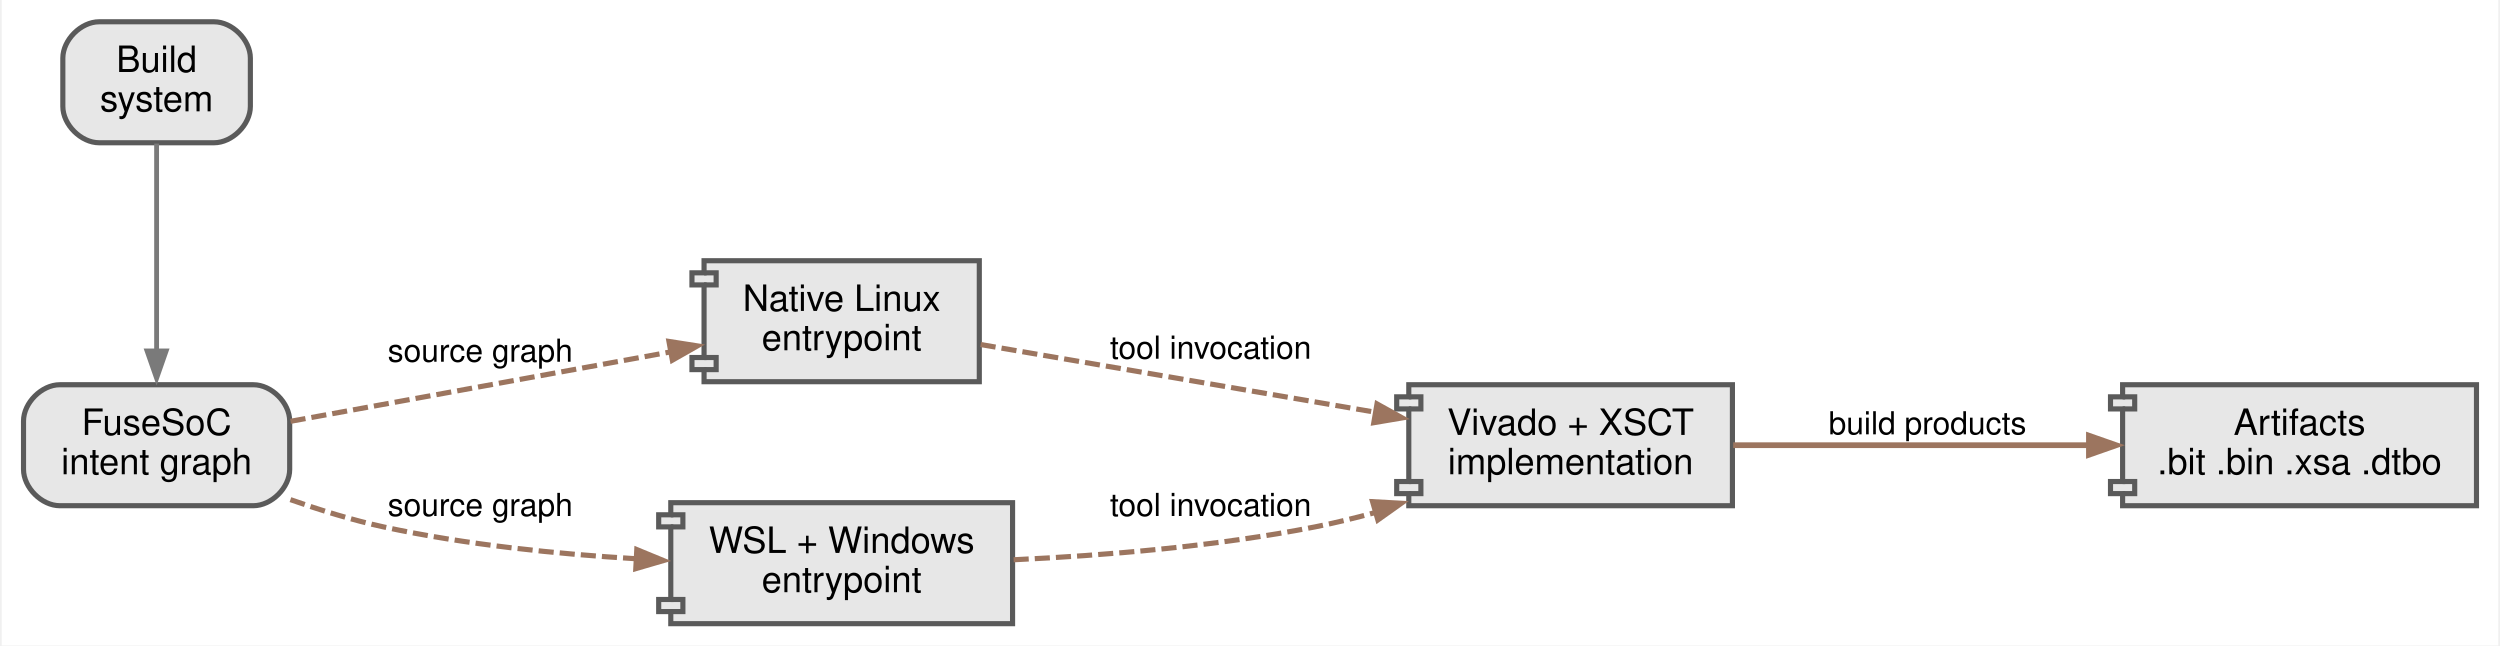
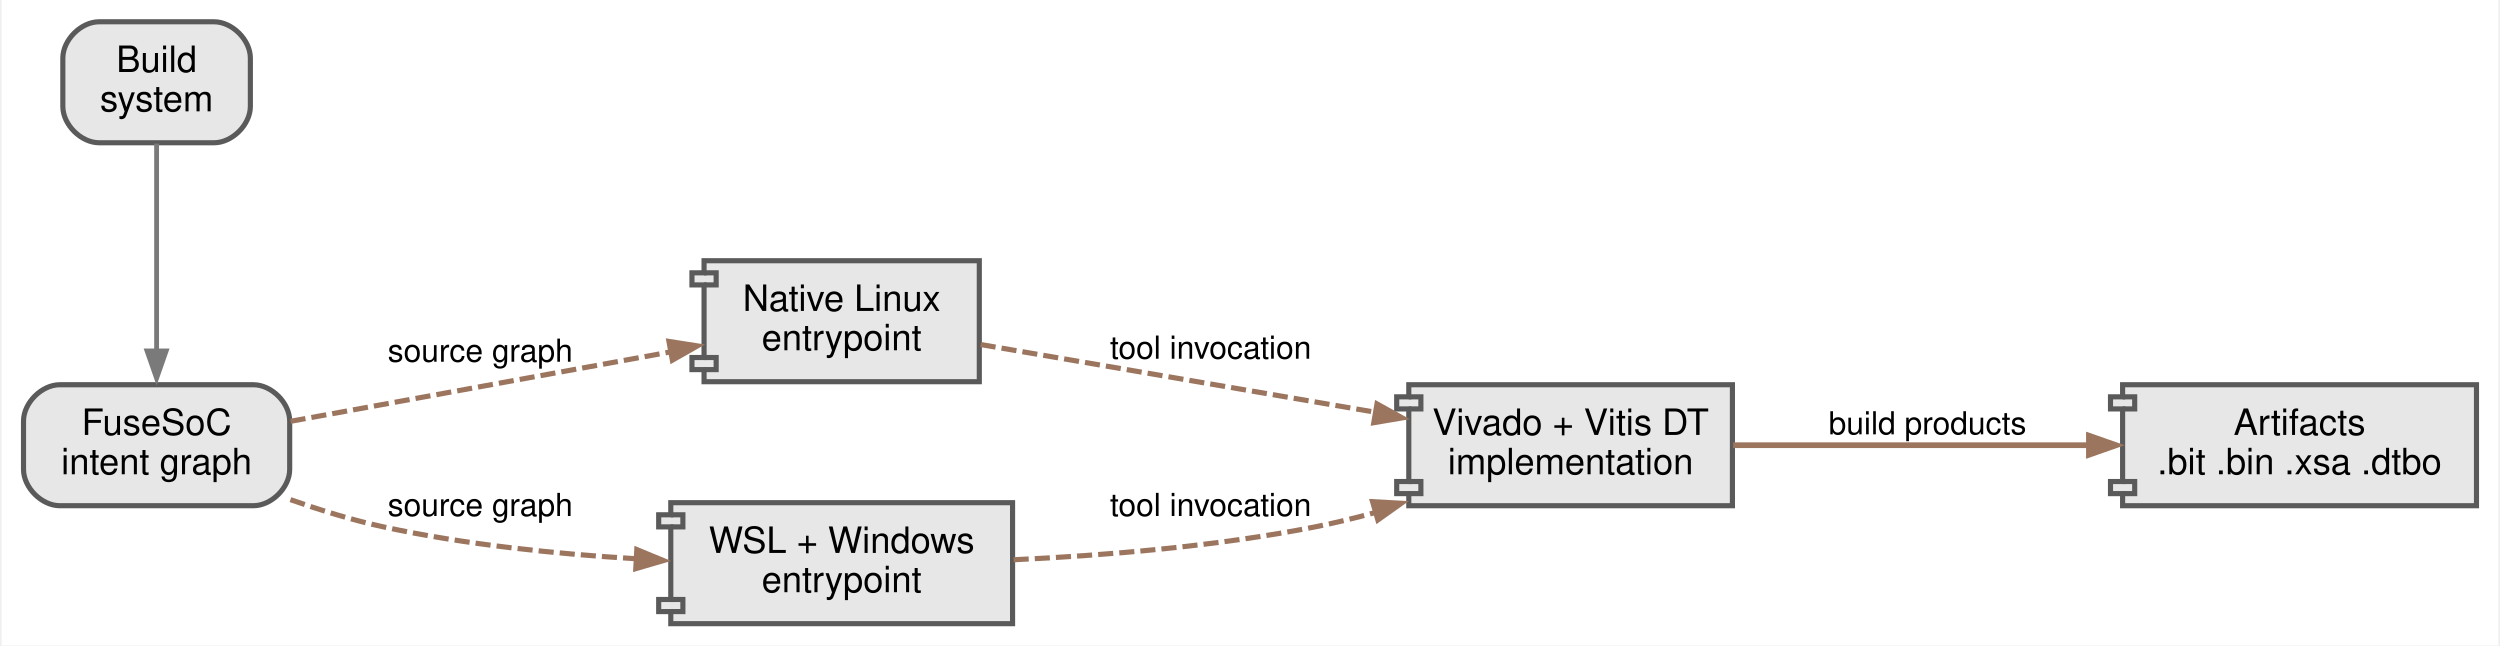
<svg xmlns="http://www.w3.org/2000/svg" width="825pt" height="213pt" viewBox="0.00 0.00 825.40 213.40">
  <g id="graph0" class="graph" transform="scale(1 1) rotate(0) translate(7.2 206.2)">
    <polygon fill="white" stroke="none" points="-7.2,7.2 -7.2,-206.2 818.2,-206.2 818.2,7.2 -7.2,7.2" />
    <g id="node1" class="node">
      <path fill="#e7e7e7" stroke="#5a5a5a" stroke-width="1.7" d="M63,-199C63,-199 25,-199 25,-199 19,-199 13,-193 13,-187 13,-187 13,-171 13,-171 13,-165 19,-159 25,-159 25,-159 63,-159 63,-159 69,-159 75,-165 75,-171 75,-171 75,-187 75,-187 75,-193 69,-199 63,-199" />
      <text text-anchor="middle" x="44" y="-182.4" font-family="Helvetica,sans-Serif" font-size="12.00">Build</text>
      <text text-anchor="middle" x="44" y="-169.4" font-family="Helvetica,sans-Serif" font-size="12.00">system</text>
    </g>
    <g id="node2" class="node">
      <path fill="#e7e7e7" stroke="#5a5a5a" stroke-width="1.7" d="M76,-79C76,-79 12,-79 12,-79 6,-79 0,-73 0,-67 0,-67 0,-51 0,-51 0,-45 6,-39 12,-39 12,-39 76,-39 76,-39 82,-39 88,-45 88,-51 88,-51 88,-67 88,-67 88,-73 82,-79 76,-79" />
      <text text-anchor="middle" x="44" y="-62.4" font-family="Helvetica,sans-Serif" font-size="12.00">FuseSoC</text>
      <text text-anchor="middle" x="44" y="-49.4" font-family="Helvetica,sans-Serif" font-size="12.00">intent graph</text>
    </g>
    <g id="edge1" class="edge">
      <path fill="none" stroke="#7a7a7a" stroke-width="1.6" d="M44,-158.72C44,-135.82 44,-112.93 44,-90.03" />
      <polygon fill="#7a7a7a" stroke="#7a7a7a" stroke-width="1.6" points="47.15,-90.16 44,-81.16 40.85,-90.16 47.15,-90.16" />
    </g>
    <g id="node3" class="node">
      <polygon fill="#e7e7e7" stroke="#5a5a5a" stroke-width="1.7" points="316,-120 225,-120 225,-116 221,-116 221,-112 225,-112 225,-88 221,-88 221,-84 225,-84 225,-80 316,-80 316,-120" />
      <polyline fill="none" stroke="#5a5a5a" stroke-width="1.7" points="225,-116 229,-116 229,-112 225,-112" />
      <polyline fill="none" stroke="#5a5a5a" stroke-width="1.7" points="225,-88 229,-88 229,-84 225,-84" />
      <text text-anchor="middle" x="270.5" y="-103.4" font-family="Helvetica,sans-Serif" font-size="12.00">Native Linux</text>
      <text text-anchor="middle" x="270.5" y="-90.4" font-family="Helvetica,sans-Serif" font-size="12.00">entrypoint</text>
    </g>
    <g id="edge2" class="edge">
      <path fill="none" stroke="#9c755f" stroke-width="1.7" stroke-dasharray="5,2" d="M88.29,-66.91C124.16,-73.46 175.37,-82.81 214.21,-89.9" />
      <polygon fill="#9c755f" stroke="#9c755f" stroke-width="1.7" points="213.39,-93.32 222.81,-91.84 214.52,-87.12 213.39,-93.32" />
      <text text-anchor="middle" x="151" y="-86.6" font-family="Helvetica,sans-Serif" font-size="10.50">source graph</text>
    </g>
    <g id="node4" class="node">
      <polygon fill="#e7e7e7" stroke="#5a5a5a" stroke-width="1.7" points="327,-40 214,-40 214,-36 210,-36 210,-32 214,-32 214,-8 210,-8 210,-4 214,-4 214,0 327,0 327,-40" />
      <polyline fill="none" stroke="#5a5a5a" stroke-width="1.7" points="214,-36 218,-36 218,-32 214,-32" />
      <polyline fill="none" stroke="#5a5a5a" stroke-width="1.7" points="214,-8 218,-8 218,-4 214,-4" />
      <text text-anchor="middle" x="270.5" y="-23.4" font-family="Helvetica,sans-Serif" font-size="12.00">WSL + Windows</text>
      <text text-anchor="middle" x="270.5" y="-10.4" font-family="Helvetica,sans-Serif" font-size="12.00">entrypoint</text>
    </g>
    <g id="edge3" class="edge">
      <path fill="none" stroke="#9c755f" stroke-width="1.7" stroke-dasharray="5,2" d="M88.25,-41.01C98.2,-37.49 108.85,-34.21 119,-32 146.12,-26.09 176.56,-23.01 202.93,-21.44" />
      <polygon fill="#9c755f" stroke="#9c755f" stroke-width="1.7" points="202.76,-24.5 211.58,-20.87 202.43,-18.2 202.76,-24.5" />
      <text text-anchor="middle" x="151" y="-35.6" font-family="Helvetica,sans-Serif" font-size="10.50">source graph</text>
    </g>
    <g id="node5" class="node">
      <polygon fill="#e7e7e7" stroke="#5a5a5a" stroke-width="1.7" points="565,-79 458,-79 458,-75 454,-75 454,-71 458,-71 458,-47 454,-47 454,-43 458,-43 458,-39 565,-39 565,-79" />
      <polyline fill="none" stroke="#5a5a5a" stroke-width="1.7" points="458,-75 462,-75 462,-71 458,-71" />
      <polyline fill="none" stroke="#5a5a5a" stroke-width="1.7" points="458,-47 462,-47 462,-43 458,-43" />
-       <text text-anchor="middle" x="511.5" y="-62.4" font-family="Helvetica,sans-Serif" font-size="12.00">Vivado + XSCT</text>
+       <text text-anchor="middle" x="511.5" y="-62.4" font-family="Helvetica,sans-Serif" font-size="12.00">Vivado + Vitis DT</text>
      <text text-anchor="middle" x="511.5" y="-49.4" font-family="Helvetica,sans-Serif" font-size="12.00">implementation</text>
    </g>
    <g id="edge4" class="edge">
      <path fill="none" stroke="#9c755f" stroke-width="1.7" stroke-dasharray="5,2" d="M316.45,-92.29C353.32,-85.96 405.95,-76.94 447.09,-69.88" />
      <polygon fill="#9c755f" stroke="#9c755f" stroke-width="1.7" points="447.49,-72.66 455.83,-68.04 446.43,-66.45 447.49,-72.66" />
      <text text-anchor="middle" x="392.5" y="-87.6" font-family="Helvetica,sans-Serif" font-size="10.50">tool invocation</text>
    </g>
    <g id="edge5" class="edge">
      <path fill="none" stroke="#9c755f" stroke-width="1.7" stroke-dasharray="5,2" d="M327.35,-21.13C357.15,-22.53 394.33,-25.55 427,-32 433.57,-33.3 440.35,-34.95 447.07,-36.79" />
      <polygon fill="#9c755f" stroke="#9c755f" stroke-width="1.7" points="446.02,-40.34 455.54,-39.81 447.77,-34.29 446.02,-40.34" />
      <text text-anchor="middle" x="392.5" y="-35.6" font-family="Helvetica,sans-Serif" font-size="10.50">tool invocation</text>
    </g>
    <g id="node6" class="node">
      <polygon fill="#e7e7e7" stroke="#5a5a5a" stroke-width="1.7" points="811,-79 694,-79 694,-75 690,-75 690,-71 694,-71 694,-47 690,-47 690,-43 694,-43 694,-39 811,-39 811,-79" />
      <polyline fill="none" stroke="#5a5a5a" stroke-width="1.7" points="694,-75 698,-75 698,-71 694,-71" />
      <polyline fill="none" stroke="#5a5a5a" stroke-width="1.7" points="694,-47 698,-47 698,-43 694,-43" />
      <text text-anchor="middle" x="752.5" y="-62.4" font-family="Helvetica,sans-Serif" font-size="12.00">Artifacts</text>
      <text text-anchor="middle" x="752.5" y="-49.4" font-family="Helvetica,sans-Serif" font-size="12.00">.bit .bin .xsa .dtbo</text>
    </g>
    <g id="edge6" class="edge">
      <path fill="none" stroke="#9c755f" stroke-width="1.9" d="M565.25,-59C599.9,-59 645.59,-59 683.04,-59" />
      <polygon fill="#9c755f" stroke="#9c755f" stroke-width="1.9" points="682.87,-62.15 691.87,-59 682.87,-55.85 682.87,-62.15" />
      <text text-anchor="middle" x="629.5" y="-62.6" font-family="Helvetica,sans-Serif" font-size="10.50">build products</text>
    </g>
  </g>
</svg>
